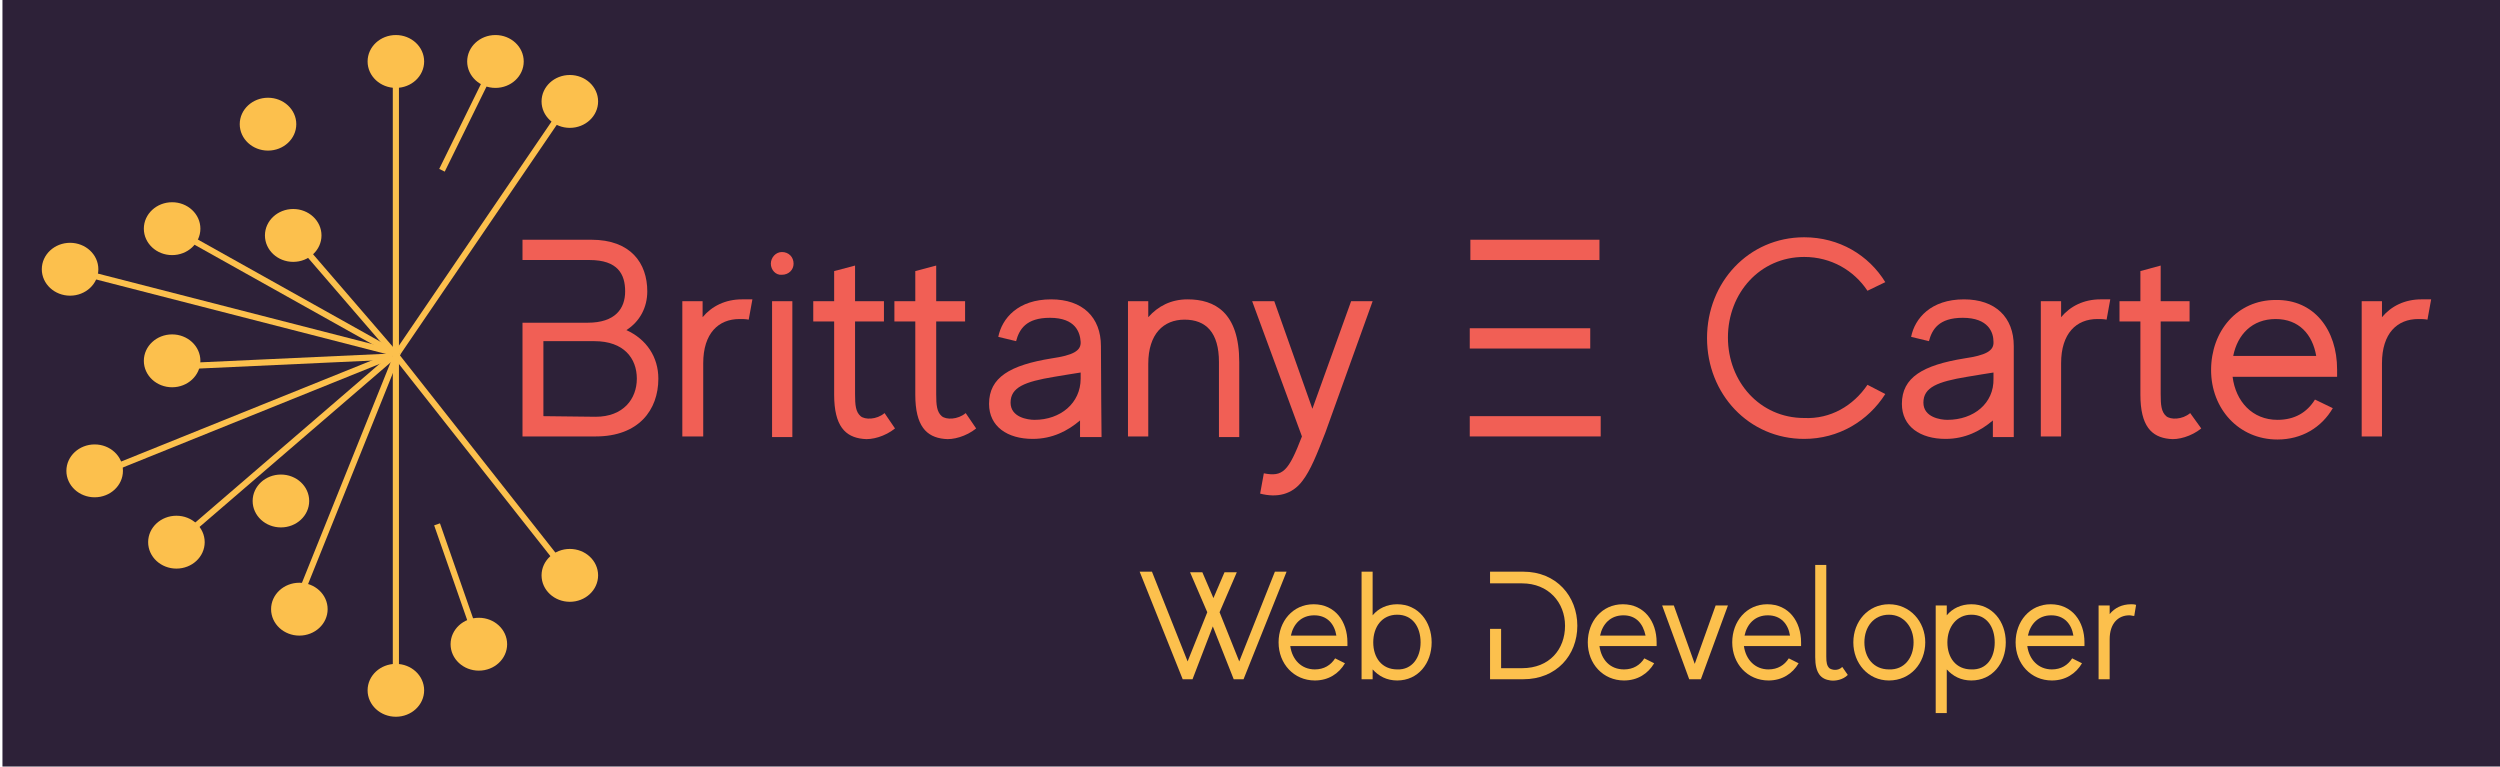
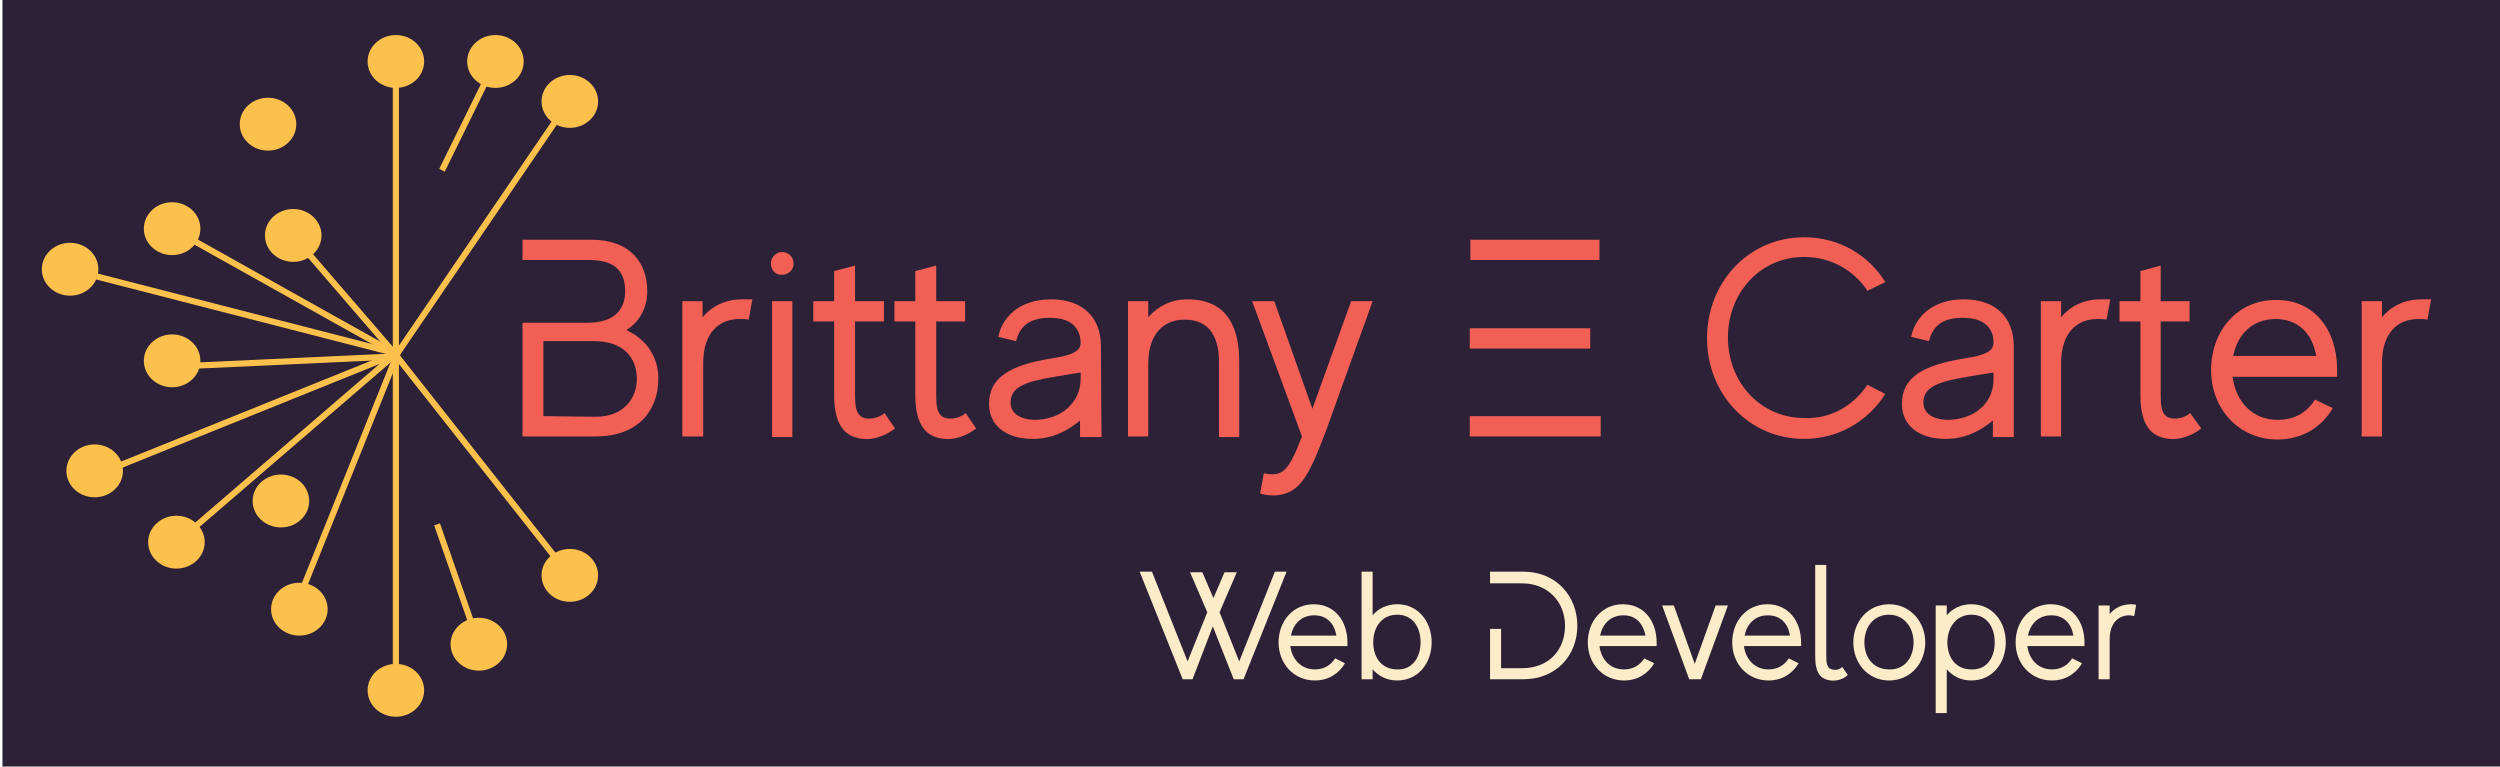
<svg xmlns="http://www.w3.org/2000/svg" version="1.1" id="Layer_1" x="0px" y="0px" viewBox="0 0 406.7 124.7" style="enable-background:new 0 0 406.7 124.7;" xml:space="preserve">
  <style type="text/css">
	.st0{fill:#2D2138;}
	.st1{fill:#F15F55;}
	.st2{fill:none;stroke:#FCC04D;stroke-miterlimit:10;}
	.st3{fill:#FCC04D;stroke:#FCC04D;stroke-miterlimit:10;}
- 	.st4{fill:#FCC04D;}
+ 	.st4{fill:#FDECCA;}
</style>
  <rect x="0.4" class="st0" width="406.7" height="124.7" />
  <g>
-     <path class="st1" d="M107.1,61.6c0,5.1-3.2,9.4-10.2,9.4H85V52.5h10.6c4.5,0,6.1-2.3,6.1-5.1s-1.2-5.1-5.8-5.1l-10.9,0V39h11.2   c6.4,0,9.1,3.8,9.1,8.4c0,2.6-1.2,4.9-3.4,6.3C105.2,55.2,107.1,58.1,107.1,61.6z M103.6,61.6c0-3.3-2.1-6.1-6.9-6.1h-8.3v12.2   l8.5,0.1C101.4,67.8,103.6,64.9,103.6,61.6z" />
-     <path class="st1" d="M122.4,48.7l-0.6,3.3c-0.5-0.1-1-0.1-1.5-0.1c-3.4,0-5.9,2.3-5.9,7.2v11.9H111V49h3.3v2.6   c1.5-1.8,3.7-2.9,6.4-2.9C121.3,48.7,121.9,48.7,122.4,48.7z" />
+     <path class="st1" d="M107.1,61.6c0,5.1-3.2,9.4-10.2,9.4H85V52.5h10.6c4.5,0,6.1-2.3,6.1-5.1s-1.2-5.1-5.8-5.1H85V39h11.2   c6.4,0,9.1,3.8,9.1,8.4c0,2.6-1.2,4.9-3.4,6.3C105.2,55.2,107.1,58.1,107.1,61.6z M103.6,61.6c0-3.3-2.1-6.1-6.9-6.1h-8.3v12.2   l8.5,0.1C101.4,67.8,103.6,64.9,103.6,61.6z" />
+     <path class="st1" d="M122.4,48.7l-0.6,3.3c-0.5-0.1-1-0.1-1.5-0.1c-3.4,0-5.9,2.3-5.9,7.2V71H111V49h3.3v2.6   c1.5-1.8,3.7-2.9,6.4-2.9C121.3,48.7,121.9,48.7,122.4,48.7z" />
    <path class="st1" d="M125.4,42.9c0-1,0.8-1.9,1.8-1.9c1.1,0,1.9,0.8,1.9,1.9c0,1-0.8,1.8-1.9,1.8C126.2,44.8,125.4,43.9,125.4,42.9   z M125.6,49h3.3v22.1h-3.3C125.6,71.1,125.6,49,125.6,49z" />
    <path class="st1" d="M145.6,69.7c-1.6,1.3-3.8,1.9-5.2,1.7c-2.9-0.3-4.7-2.1-4.7-7.2c0-2,0-7.2,0-11.9h-3.4V49h3.4   c0-3.1,0-4.9,0-4.9l3.4-0.9c0,0,0,2.8,0,5.8h4.7v3.3h-4.7c0,4.8,0,10.1,0,11.8c0,1.8,0.1,2.9,0.9,3.6c0.7,0.6,2.6,0.6,3.9-0.5   L145.6,69.7z" />
    <path class="st1" d="M158.8,69.7c-1.6,1.3-3.8,1.9-5.2,1.7c-2.9-0.3-4.7-2.1-4.7-7.2c0-2,0-7.2,0-11.9h-3.4V49h3.4   c0-3.1,0-4.9,0-4.9l3.4-0.9c0,0,0,2.8,0,5.8h4.7v3.3h-4.7c0,4.8,0,10.1,0,11.8c0,1.8,0.1,2.9,0.9,3.6c0.7,0.6,2.6,0.6,3.9-0.5   L158.8,69.7z" />
-     <path class="st1" d="M175.7,71.1v-2.7c-2,1.7-4.5,3-7.7,3c-4.1,0-7.1-2-7.1-5.7c0-4.3,3.4-6.3,10.2-7.4c3.4-0.5,4.8-1.2,4.7-2.7   c-0.1-1.5-0.8-3.9-5-3.9c-3.9,0-5,1.9-5.5,3.8l-2.9-0.7c0.6-3,3.2-6.1,8.6-6.1c5.1,0,8.1,2.9,8.1,7.6c0,4.5,0.1,14.8,0.1,14.8   S175.7,71.1,175.7,71.1z M175.8,61.6v-1c-1.2,0.2-2.6,0.4-4.3,0.7c-4.8,0.8-7.1,1.7-7.1,4.2c0,2.4,2.8,2.8,3.9,2.8   C172.5,68.3,175.8,65.6,175.8,61.6z" />
+     <path class="st1" d="M175.7,71.1v-2.7c-2,1.7-4.5,3-7.7,3c-4.1,0-7.1-2-7.1-5.7c0-4.3,3.4-6.3,10.2-7.4c3.4-0.5,4.8-1.2,4.7-2.7   s-0.8-3.9-5-3.9c-3.9,0-5,1.9-5.5,3.8l-2.9-0.7c0.6-3,3.2-6.1,8.6-6.1c5.1,0,8.1,2.9,8.1,7.6c0,4.5,0.1,14.8,0.1,14.8H175.7z    M175.8,61.6v-1c-1.2,0.2-2.6,0.4-4.3,0.7c-4.8,0.8-7.1,1.7-7.1,4.2c0,2.4,2.8,2.8,3.9,2.8C172.5,68.3,175.8,65.6,175.8,61.6z" />
    <path class="st1" d="M201.6,58.9c0,7.4,0,12.2,0,12.2h-3.3c0,0,0-8.8,0-12.2c0-4.8-2.1-6.9-5.6-6.9c-3.4,0-5.9,2.3-5.9,7.2V71h-3.3   V49h3.3v2.6c1.6-1.8,3.7-2.9,6.4-2.9C197.6,48.7,201.6,50.8,201.6,58.9z" />
-     <path class="st1" d="M223.3,49l-7.7,21.4c-1.4,3.6-2.4,6.1-3.7,7.8c-1.7,2.3-4.2,2.8-6.9,2.1l0.6-3.3c3.1,0.6,4-0.3,6.2-6L203.7,49   h3.6l6.2,17.5l6.3-17.5C219.8,49,223.3,49,223.3,49z" />
-     <path class="st1" d="M260.2,42.3h-21V39h21V42.3z M258.7,56.7h-19.6v-3.3h19.6V56.7z M260.4,67.7v3.3h-21.3v-3.3H260.4z" />
-     <path class="st1" d="M303.8,62.6l2.9,1.5c-2.8,4.4-7.6,7.3-13.2,7.3c-9,0-15.8-7.3-15.8-16.4s6.8-16.4,15.8-16.4   c5.7,0,10.5,2.9,13.2,7.3l-2.9,1.4c-2.2-3.3-5.9-5.5-10.3-5.5c-7.2,0-12.4,5.9-12.4,13.1s5.2,13.1,12.4,13.1   C297.8,68.2,301.5,66,303.8,62.6z" />
-     <path class="st1" d="M324.2,71.1v-2.7c-2,1.7-4.5,3-7.7,3c-4.1,0-7.1-2-7.1-5.7c0-4.3,3.4-6.3,10.2-7.4c3.4-0.5,4.8-1.2,4.7-2.7   c0-1.5-0.8-3.9-5-3.9c-3.9,0-5,1.9-5.5,3.8l-2.9-0.7c0.6-3,3.2-6.1,8.6-6.1c5.1,0,8.1,2.9,8.1,7.6c0,4.5,0,14.8,0,14.8   S324.2,71.1,324.2,71.1z M324.3,61.6v-1c-1.2,0.2-2.6,0.4-4.3,0.7c-4.8,0.8-7.1,1.7-7.1,4.2c0,2.4,2.8,2.8,3.9,2.8   C321.1,68.3,324.4,65.6,324.3,61.6z" />
-     <path class="st1" d="M343.3,48.7l-0.6,3.3c-0.5-0.1-1-0.1-1.5-0.1c-3.4,0-5.9,2.3-5.9,7.2v11.9h-3.3V49h3.3v2.6   c1.5-1.8,3.7-2.9,6.4-2.9C342.1,48.7,342.7,48.7,343.3,48.7z" />
+     <path class="st1" d="M223.3,49l-7.7,21.4c-1.4,3.6-2.4,6.1-3.7,7.8c-1.7,2.3-4.2,2.8-6.9,2.1l0.6-3.3c3.1,0.6,4-0.3,6.2-6l-8.1-22   h3.6l6.2,17.5l6.3-17.5H223.3z" />
+     <path class="st1" d="M260.2,42.3h-21V39h21V42.3z M258.7,56.7h-19.6v-3.3h19.6V56.7z M260.4,67.7V71h-21.3v-3.3H260.4z" />
+     <path class="st1" d="M303.8,62.6l2.9,1.5c-2.8,4.4-7.6,7.3-13.2,7.3c-9,0-15.8-7.3-15.8-16.4s6.8-16.4,15.8-16.4   c5.7,0,10.5,2.9,13.2,7.3l-2.9,1.4c-2.2-3.3-5.9-5.5-10.3-5.5c-7.2,0-12.4,5.9-12.4,13.1S286.3,68,293.5,68   C297.8,68.2,301.5,66,303.8,62.6z" />
+     <path class="st1" d="M324.2,71.1v-2.7c-2,1.7-4.5,3-7.7,3c-4.1,0-7.1-2-7.1-5.7c0-4.3,3.4-6.3,10.2-7.4c3.4-0.5,4.8-1.2,4.7-2.7   c0-1.5-0.8-3.9-5-3.9c-3.9,0-5,1.9-5.5,3.8l-2.9-0.7c0.6-3,3.2-6.1,8.6-6.1c5.1,0,8.1,2.9,8.1,7.6c0,4.5,0,14.8,0,14.8H324.2z    M324.3,61.6v-1c-1.2,0.2-2.6,0.4-4.3,0.7c-4.8,0.8-7.1,1.7-7.1,4.2c0,2.4,2.8,2.8,3.9,2.8C321.1,68.3,324.4,65.6,324.3,61.6z" />
+     <path class="st1" d="M343.3,48.7l-0.6,3.3c-0.5-0.1-1-0.1-1.5-0.1c-3.4,0-5.9,2.3-5.9,7.2V71H332V49h3.3v2.6   c1.5-1.8,3.7-2.9,6.4-2.9C342.1,48.7,342.7,48.7,343.3,48.7z" />
    <path class="st1" d="M358.1,69.7c-1.6,1.3-3.8,1.9-5.2,1.7c-2.9-0.3-4.7-2.1-4.7-7.2c0-2,0-7.2,0-11.9h-3.4V49h3.4   c0-3.1,0-4.9,0-4.9l3.3-0.9c0,0,0,2.8,0,5.8h4.7v3.3h-4.7c0,4.8,0,10.1,0,11.8c0,1.8,0.1,2.9,0.9,3.6c0.7,0.6,2.6,0.6,3.9-0.5   L358.1,69.7z" />
-     <path class="st1" d="M380.2,60.1c0,0.4,0,0.8,0,1.2h-17c0.5,4,3.2,7,7.3,7c2.8,0,4.8-1.2,6.1-3.3l2.9,1.4c-1.8,3.1-5,5.1-9,5.1   c-6.3,0-10.8-5-10.8-11.3c0-6.3,4.2-11.4,10.5-11.4C376.5,48.7,380.2,53.7,380.2,60.1z M363.3,57.9h13.5c-0.6-3.5-2.8-6-6.6-6   C366.4,51.9,364,54.4,363.3,57.9z" />
-     <path class="st1" d="M395.5,48.7l-0.6,3.3c-0.5-0.1-1-0.1-1.5-0.1c-3.4,0-5.9,2.3-5.9,7.2v11.9h-3.3V49h3.3v2.6   c1.5-1.8,3.7-2.9,6.4-2.9C394.4,48.7,394.9,48.7,395.5,48.7z" />
+     <path class="st1" d="M380.2,60.1c0,0.4,0,0.8,0,1.2h-17c0.5,4,3.2,7,7.3,7c2.8,0,4.8-1.2,6.1-3.3l2.9,1.4c-1.8,3.1-5,5.1-9,5.1   c-6.3,0-10.8-5-10.8-11.3s4.2-11.4,10.5-11.4C376.5,48.7,380.2,53.7,380.2,60.1z M363.3,57.9h13.5c-0.6-3.5-2.8-6-6.6-6   C366.4,51.9,364,54.4,363.3,57.9z" />
+     <path class="st1" d="M395.5,48.7l-0.6,3.3c-0.5-0.1-1-0.1-1.5-0.1c-3.4,0-5.9,2.3-5.9,7.2V71h-3.3V49h3.3v2.6   c1.5-1.8,3.7-2.9,6.4-2.9C394.4,48.7,394.9,48.7,395.5,48.7z" />
  </g>
  <line class="st2" x1="64.7" y1="57.4" x2="91.2" y2="18.5" />
  <line class="st2" x1="64.4" y1="13.2" x2="64.4" y2="113.3" />
  <line class="st2" x1="80.5" y1="10.2" x2="71.9" y2="27.7" />
  <line class="st2" x1="47.8" y1="38.5" x2="64.1" y2="57.4" />
  <line class="st2" x1="28" y1="37.2" x2="64.1" y2="57.4" />
  <line class="st2" x1="13.5" y1="44.4" x2="64.1" y2="57.4" />
  <line class="st2" x1="31.4" y1="59.5" x2="63.9" y2="58" />
  <line class="st2" x1="14.8" y1="77.6" x2="63.4" y2="58" />
  <line class="st2" x1="28" y1="88.9" x2="63.9" y2="58" />
  <line class="st2" x1="48.7" y1="97.2" x2="64.7" y2="57.4" />
  <line class="st2" x1="77.9" y1="104.8" x2="71.1" y2="85.3" />
  <line class="st2" x1="92.4" y1="93.3" x2="64.1" y2="57.4" />
  <ellipse class="st3" cx="64.4" cy="112.3" rx="4.1" ry="3.8" />
  <ellipse class="st3" cx="77.9" cy="104.8" rx="4.1" ry="3.8" />
  <ellipse class="st3" cx="92.7" cy="93.6" rx="4.1" ry="3.8" />
  <ellipse class="st3" cx="92.7" cy="16.5" rx="4.1" ry="3.8" />
  <ellipse class="st3" cx="80.6" cy="10" rx="4.1" ry="3.8" />
  <ellipse class="st3" cx="64.4" cy="10" rx="4.1" ry="3.8" />
  <ellipse class="st3" cx="43.6" cy="20.2" rx="4.1" ry="3.8" />
  <ellipse class="st3" cx="47.7" cy="38.3" rx="4.1" ry="3.8" />
  <ellipse class="st3" cx="28" cy="37.2" rx="4.1" ry="3.8" />
  <ellipse class="st3" cx="11.4" cy="43.8" rx="4.1" ry="3.8" />
  <ellipse class="st3" cx="28" cy="58.7" rx="4.1" ry="3.8" />
  <ellipse class="st3" cx="15.4" cy="76.6" rx="4.1" ry="3.8" />
  <ellipse class="st3" cx="28.7" cy="88.2" rx="4.1" ry="3.8" />
  <ellipse class="st3" cx="45.7" cy="81.5" rx="4.1" ry="3.8" />
  <ellipse class="st3" cx="48.7" cy="99.1" rx="4.1" ry="3.8" />
  <g>
    <path class="st4" d="M209.3,93l-7,17.5h-1.6l-3.4-8.6l-3.3,8.6h-1.6l-7-17.5h2l5.8,14.6l3.2-8l-2.8-6.5h2l1.8,4.2l1.8-4.2h2   l-2.8,6.5l3.2,8l5.8-14.6H209.3z" />
    <path class="st4" d="M219.2,104.5c0,0.2,0,0.4,0,0.6h-9.3c0.3,2.2,1.8,3.8,4,3.8c1.5,0,2.6-0.7,3.3-1.8l1.6,0.8   c-1,1.7-2.7,2.8-4.9,2.8c-3.4,0-5.9-2.7-5.9-6.2c0-3.4,2.3-6.2,5.7-6.2C217.2,98.3,219.2,101.1,219.2,104.5z M210,103.4h7.4   c-0.3-1.9-1.5-3.3-3.6-3.3C211.7,100.1,210.4,101.5,210,103.4z" />
-     <path class="st4" d="M232.9,104.5c0,3.4-2.2,6.2-5.6,6.2c-1.7,0-3-0.7-4-1.8v1.6h-1.8V93h1.8v7.1c0.9-1.1,2.3-1.8,4-1.8   C230.7,98.3,232.9,101.1,232.9,104.5z M231.1,104.5c0-2.5-1.3-4.5-3.8-4.5c-2.5,0-3.9,2-3.9,4.5c0,2.5,1.4,4.4,3.9,4.4   C229.7,109,231.1,107,231.1,104.5z" />
-     <path class="st4" d="M256.6,101.8c0,4.8-3.4,8.7-8.8,8.7h-5.4v-8.2h1.8v6.4c0.7,0,1.7,0,3.4,0c4.5,0,7-3.1,7-6.9   c0-3.8-2.7-6.9-7-6.9h-5.2V93c0,0,3.7,0,5.4,0C253.2,93,256.6,97,256.6,101.8z" />
+     <path class="st4" d="M232.9,104.5c0,3.4-2.2,6.2-5.6,6.2c-1.7,0-3-0.7-4-1.8v1.6h-1.8V93h1.8v7.1c0.9-1.1,2.3-1.8,4-1.8   C230.7,98.3,232.9,101.1,232.9,104.5z M231.1,104.5c0-2.5-1.3-4.5-3.8-4.5s-3.9,2-3.9,4.5s1.4,4.4,3.9,4.4   C229.7,109,231.1,107,231.1,104.5z" />
+     <path class="st4" d="M256.6,101.8c0,4.8-3.4,8.7-8.8,8.7h-5.4v-8.2h1.8v6.4c0.7,0,1.7,0,3.4,0c4.5,0,7-3.1,7-6.9s-2.7-6.9-7-6.9   h-5.2V93c0,0,3.7,0,5.4,0C253.2,93,256.6,97,256.6,101.8z" />
    <path class="st4" d="M269.5,104.5c0,0.2,0,0.4,0,0.6h-9.3c0.3,2.2,1.7,3.8,4,3.8c1.5,0,2.6-0.7,3.3-1.8l1.6,0.8   c-1,1.7-2.7,2.8-4.9,2.8c-3.4,0-5.9-2.7-5.9-6.2c0-3.4,2.3-6.2,5.7-6.2C267.5,98.3,269.5,101.1,269.5,104.5z M260.3,103.4h7.4   c-0.4-1.9-1.5-3.3-3.6-3.3C262,100.1,260.7,101.5,260.3,103.4z" />
    <path class="st4" d="M281.1,98.5l-4.4,12h-1.9l-4.4-12h1.9l3.4,9.5l3.4-9.5H281.1z" />
    <path class="st4" d="M293,104.5c0,0.2,0,0.4,0,0.6h-9.3c0.3,2.2,1.8,3.8,4,3.8c1.5,0,2.6-0.7,3.3-1.8l1.6,0.8   c-1,1.7-2.7,2.8-4.9,2.8c-3.4,0-5.9-2.7-5.9-6.2c0-3.4,2.3-6.2,5.7-6.2C291,98.3,293,101.1,293,104.5z M283.8,103.4h7.4   c-0.3-1.9-1.5-3.3-3.6-3.3C285.5,100.1,284.2,101.5,283.8,103.4z" />
    <path class="st4" d="M300.6,109.8c-0.8,0.8-2,1-2.8,0.9c-1.6-0.2-2.5-1.2-2.5-3.8c0-2.2,0-15,0-15h1.8c0,0,0,13.2,0,14.9   c0,1,0.1,1.5,0.5,1.9c0.4,0.3,1.4,0.5,2.1-0.2L300.6,109.8z" />
-     <path class="st4" d="M313.2,104.5c0,3.4-2.4,6.2-5.9,6.2c-3.4,0-5.8-2.8-5.8-6.2c0-3.4,2.4-6.2,5.8-6.2   C310.7,98.3,313.2,101.1,313.2,104.5z M311.3,104.5c0-2.5-1.6-4.5-4-4.5c-2.5,0-4,2-4,4.5c0,2.5,1.5,4.4,4,4.4   C309.8,109,311.3,107,311.3,104.5z" />
-     <path class="st4" d="M326.3,104.5c0,3.4-2.2,6.2-5.6,6.2c-1.7,0-3-0.7-4-1.8v7.1h-1.8V98.5h1.8v1.6c0.9-1.1,2.3-1.8,4-1.8   C324.1,98.3,326.3,101.1,326.3,104.5z M324.5,104.5c0-2.5-1.3-4.5-3.8-4.5c-2.4,0-3.9,2-3.9,4.5c0,2.5,1.4,4.4,3.9,4.4   C323.2,109,324.5,107,324.5,104.5z" />
+     <path class="st4" d="M313.2,104.5c0,3.4-2.4,6.2-5.9,6.2c-3.4,0-5.8-2.8-5.8-6.2c0-3.4,2.4-6.2,5.8-6.2S313.2,101.1,313.2,104.5z    M311.3,104.5c0-2.5-1.6-4.5-4-4.5c-2.5,0-4,2-4,4.5s1.5,4.4,4,4.4C309.8,109,311.3,107,311.3,104.5z" />
+     <path class="st4" d="M326.3,104.5c0,3.4-2.2,6.2-5.6,6.2c-1.7,0-3-0.7-4-1.8v7.1h-1.8V98.5h1.8v1.6c0.9-1.1,2.3-1.8,4-1.8   C324.1,98.3,326.3,101.1,326.3,104.5z M324.5,104.5c0-2.5-1.3-4.5-3.8-4.5c-2.4,0-3.9,2-3.9,4.5s1.4,4.4,3.9,4.4   C323.2,109,324.5,107,324.5,104.5z" />
    <path class="st4" d="M339.1,104.5c0,0.2,0,0.4,0,0.6h-9.3c0.3,2.2,1.8,3.8,4,3.8c1.5,0,2.6-0.7,3.3-1.8l1.6,0.8   c-1,1.7-2.7,2.8-4.9,2.8c-3.4,0-5.9-2.7-5.9-6.2c0-3.4,2.3-6.2,5.7-6.2C337.1,98.3,339.1,101.1,339.1,104.5z M329.9,103.4h7.4   c-0.3-1.9-1.5-3.3-3.6-3.3C331.6,100.1,330.3,101.5,329.9,103.4z" />
    <path class="st4" d="M347.5,98.4l-0.3,1.8c-0.3,0-0.5-0.1-0.8-0.1c-1.8,0-3.2,1.3-3.2,3.9v6.5h-1.8v-12h1.8v1.4   c0.8-1,2-1.6,3.5-1.6C346.9,98.3,347.2,98.3,347.5,98.4z" />
  </g>
</svg>
